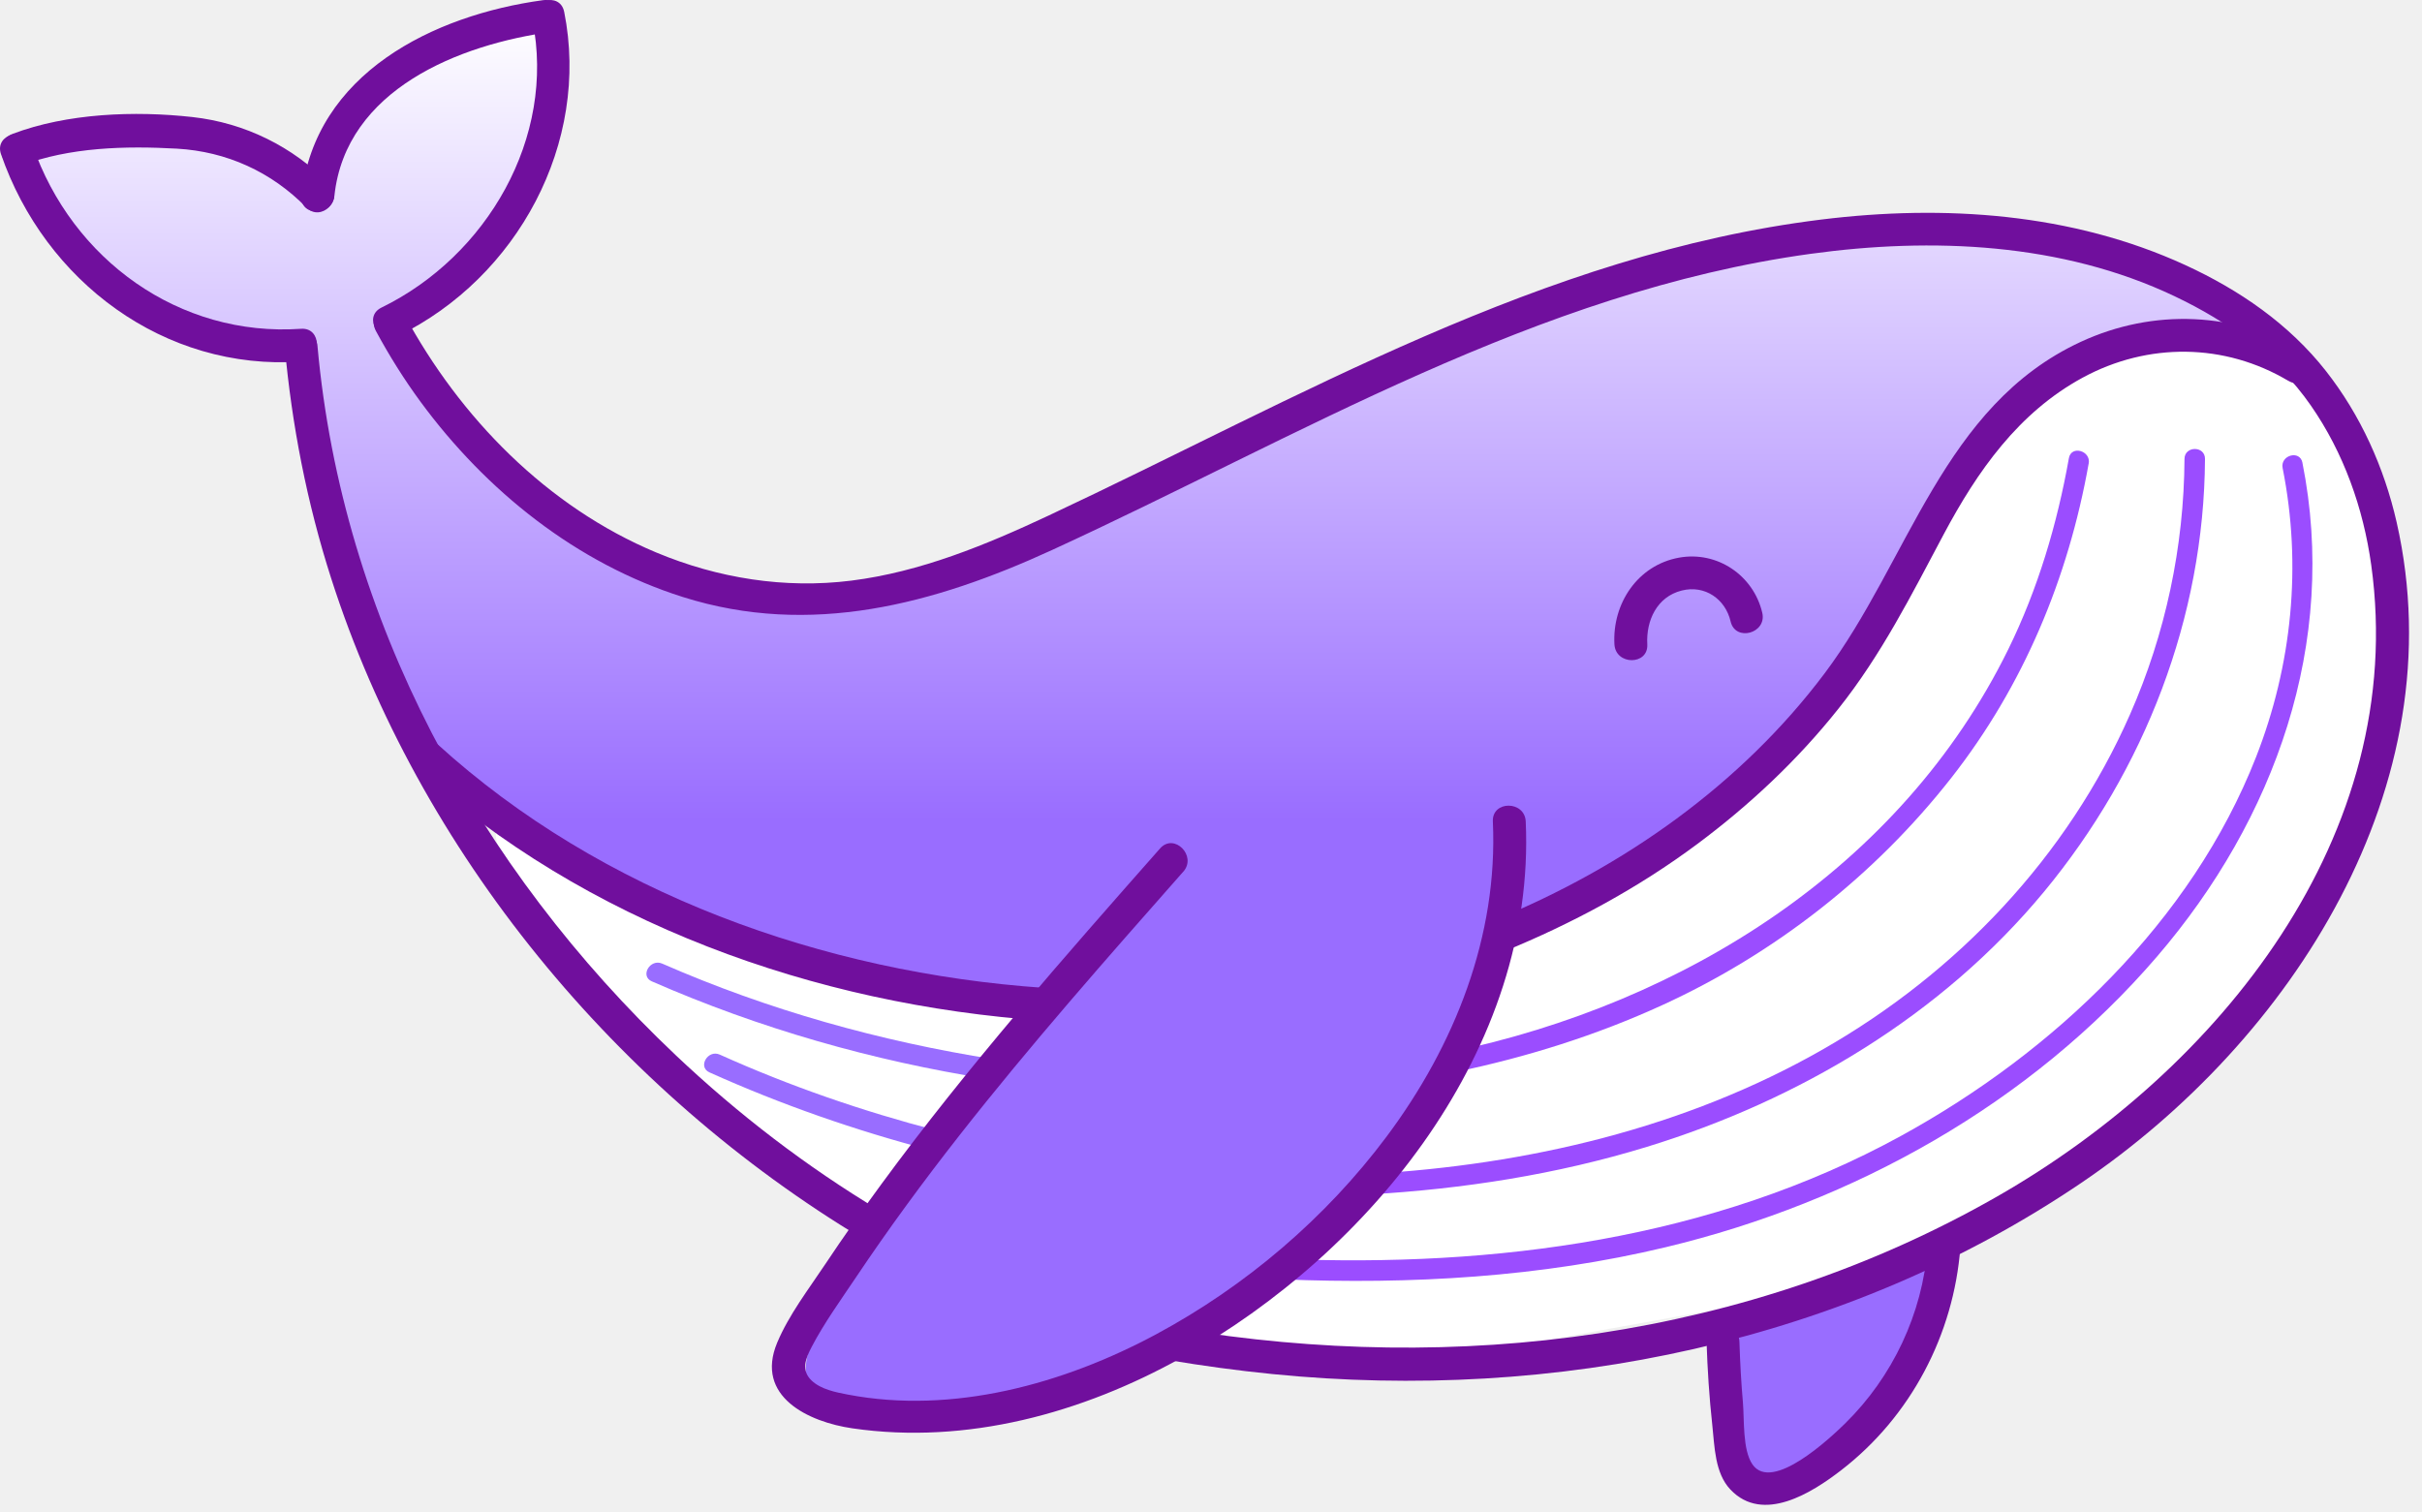
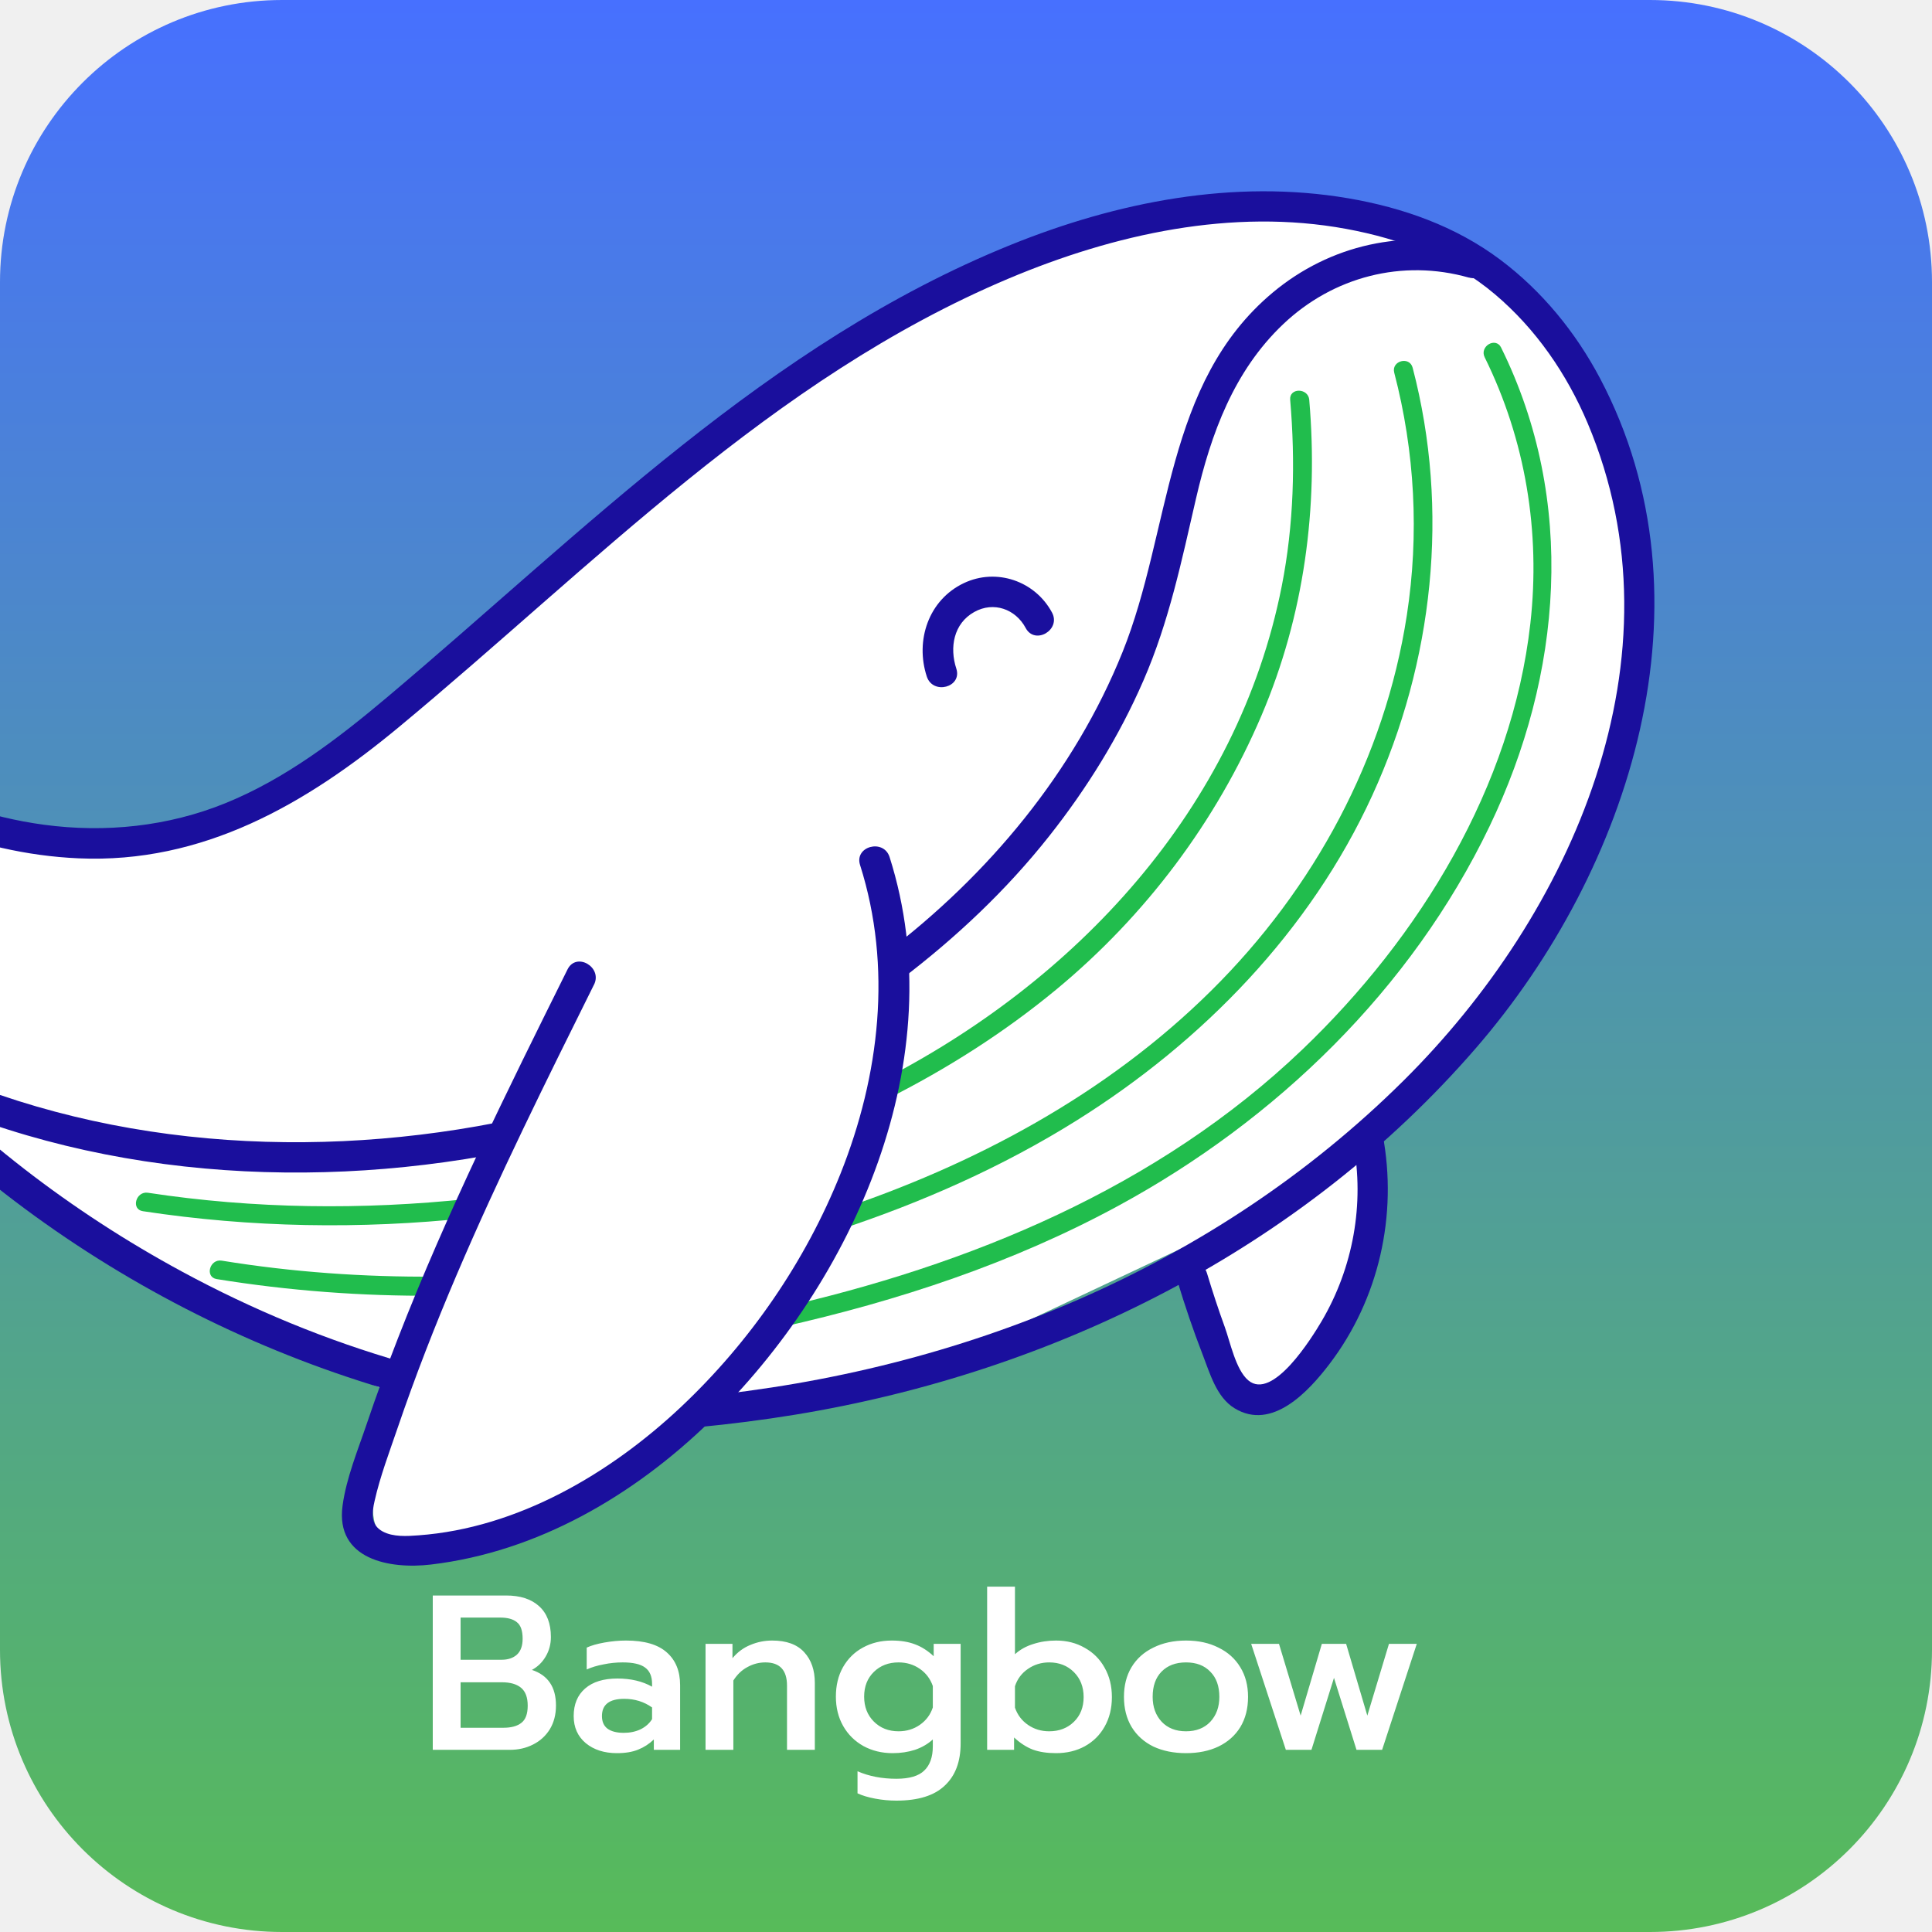
- <svg xmlns="http://www.w3.org/2000/svg" width="181" height="113" viewBox="0 0 181 113" fill="none">
-   <path d="M64.983 93.122C67.537 94.97 70.224 96.729 73.241 97.636C77.015 98.766 81.068 98.496 84.932 99.267C88.843 100.045 92.506 101.877 96.46 102.416C100.191 102.925 103.969 102.253 107.675 101.59L131.03 97.384C135.113 96.648 139.238 95.903 143.063 94.29C147.749 92.317 151.805 89.121 155.691 85.835C166.59 76.617 177.236 65.222 178.751 51.033C179.333 45.564 178.473 39.946 176.273 34.905C174.9 31.755 172.918 28.739 169.991 26.946C165.426 24.151 159.328 24.934 154.749 27.707C150.175 30.48 146.88 34.935 144.116 39.522C141.356 44.105 138.985 48.957 135.665 53.151C129.819 60.532 121.39 65.419 112.746 69.146C102.596 73.524 91.671 76.566 80.623 76.224C67.084 75.804 54.221 70.361 42.136 64.242C40.545 63.438 38.842 62.261 37.151 61.79C36.343 63.776 40.754 68.556 41.91 70.135C44.032 73.036 46.3 75.826 48.709 78.492C53.604 83.918 59.065 88.83 64.978 93.118L64.983 93.122Z" fill="white" />
-   <path d="M137.135 18.516C116.621 21.237 98.106 31.687 79.029 39.714C74.301 41.704 69.444 43.57 64.344 44.1C50.218 45.568 36.559 36.967 29.696 24.532C36.654 19.235 42.122 12.242 40.975 1.207C34.792 0.929 29.529 4.463 26.431 9.825C25.806 10.907 25.275 12.093 24.338 12.919C23.401 13.745 21.878 14.1 20.911 13.304C15.827 9.136 8.086 8.58 2.459 11.977C3.264 16.376 6.358 20.125 10.14 22.512C13.923 24.9 18.343 26.073 22.759 26.796C21.57 42.461 29.542 58.149 43.834 64.678C54.532 69.565 66.928 74.73 78.631 75.89C71.267 83.126 63.642 90.777 60.535 100.623C60.231 101.577 59.996 102.685 60.535 103.528C61.091 104.397 62.242 104.624 63.265 104.739C83.591 107.02 104.601 93.584 111.054 74.174C111.743 72.103 112.509 69.715 114.529 68.885C123.442 65.213 131.32 59.064 137.045 51.311C141.312 45.534 144.392 38.91 149.061 33.454C153.006 28.841 158.834 24.553 165.189 24.981C166.212 25.05 167.226 25.426 168.24 25.426C168.638 25.426 168.916 25.174 168.809 24.746C168.638 24.066 167.88 23.629 167.324 23.304C164.23 21.52 160.803 19.748 157.32 18.892C153.533 17.959 149.592 17.733 145.706 17.822C142.839 17.891 139.976 18.139 137.135 18.516Z" fill="url(#paint0_linear_437_8769)" />
-   <path d="M139.429 107.303C138.74 108.091 138.013 108.857 137.14 109.439C136.053 110.158 134.795 110.556 133.55 110.941C132.698 111.206 131.757 111.467 130.939 111.103C129.835 110.611 129.489 109.233 129.33 108.035C128.958 105.172 128.898 102.271 129.155 99.396C129.176 99.16 129.206 98.912 129.356 98.732C129.506 98.553 129.75 98.48 129.981 98.416C134.054 97.299 138.205 96.379 142.129 94.783C143.896 94.064 145.09 93.991 144.94 96.315C144.821 98.193 144.08 100.106 143.242 101.771C142.232 103.777 140.905 105.617 139.425 107.303H139.429Z" fill="#996DFF" />
-   <path d="M87.918 99.291C108.882 102.782 130.624 100.074 149.221 89.449C165.789 79.983 180.009 62.456 177.206 42.233C176.615 37.984 175.148 33.842 172.692 30.308C170.137 26.627 166.521 24.051 162.512 22.143C154.095 18.138 144.385 17.723 135.284 18.976C114.817 21.801 97.071 32.64 78.62 41.112C69.814 45.156 60.575 47.642 51.033 44.625C43.074 42.109 36.321 36.692 31.417 30.017C30.185 28.339 29.085 26.576 28.097 24.749C27.348 23.358 29.466 22.117 30.215 23.512C34.374 31.223 40.887 37.89 49.051 41.3C53.651 43.222 58.65 44.022 63.609 43.401C68.778 42.755 73.682 40.731 78.363 38.536C97.063 29.768 115.262 18.985 136.122 16.409C145.284 15.279 154.831 15.917 163.307 19.811C167.347 21.668 171.053 24.21 173.817 27.727C176.414 31.035 178.173 34.942 179.106 39.041C183.569 58.699 171.267 77.763 155.541 88.413C137.894 100.365 116.173 104.802 95.124 102.71C92.493 102.449 89.874 102.089 87.264 101.653C85.71 101.392 86.369 99.03 87.914 99.286L87.918 99.291Z" fill="#700F9D" />
-   <path d="M23.727 25.87C25.567 46.273 35.721 64.895 50.493 78.867C55.165 83.287 60.262 87.198 65.778 90.51C67.13 91.323 65.897 93.446 64.541 92.628C46.141 81.588 31.314 63.727 24.745 43.218C22.939 37.582 21.806 31.762 21.275 25.875C21.134 24.3 23.59 24.313 23.731 25.875L23.727 25.87Z" fill="#700F9D" />
-   <path d="M22.5 27.028C12.273 27.738 3.36 21.029 0.074 11.521C-0.444 10.023 1.926 9.381 2.44 10.87C5.388 19.394 13.394 25.209 22.5 24.576C24.075 24.465 24.071 26.921 22.5 27.032V27.028Z" fill="#700F9D" />
-   <path d="M42.162 0.881C44.122 10.672 38.67 20.754 29.744 25.11C28.332 25.799 27.083 23.685 28.508 22.991C36.39 19.145 41.55 10.283 39.796 1.536C39.488 -0.004 41.854 -0.668 42.162 0.886V0.881Z" fill="#700F9D" />
-   <path d="M0.929 10.011C5.02 8.458 10.069 8.27 14.387 8.749C18.302 9.186 21.875 10.953 24.627 13.768C25.731 14.898 23.998 16.636 22.889 15.506C20.292 12.848 16.929 11.321 13.219 11.111C9.376 10.897 5.208 11 1.58 12.378C0.103 12.938 -0.539 10.568 0.929 10.011Z" fill="#700F9D" />
-   <path d="M41.23 2.38C34.337 3.317 25.843 6.676 24.991 14.635C24.824 16.188 22.368 16.205 22.535 14.635C23.515 5.503 32.39 1.126 40.58 0.013C42.125 -0.197 42.792 2.166 41.23 2.38Z" fill="#700F9D" />
-   <path d="M77.981 76.292C60.894 75.107 43.722 68.992 30.945 57.353C29.777 56.288 31.514 54.554 32.682 55.616C44.955 66.797 61.566 72.698 77.981 73.836C79.547 73.943 79.56 76.399 77.981 76.292Z" fill="#700F9D" />
-   <path d="M171.019 28.472C166.256 25.627 160.505 25.584 155.64 28.228C150.843 30.834 147.771 35.216 145.259 39.932C142.85 44.463 140.599 48.943 137.385 52.978C134.343 56.804 130.77 60.159 126.855 63.077C122.409 66.389 117.522 69.017 112.4 71.118C110.941 71.717 110.303 69.342 111.749 68.751C121.317 64.832 130.115 58.644 136.358 50.33C142.674 41.921 145.182 30.334 155.494 25.554C160.916 23.042 167.112 23.277 172.26 26.35C173.616 27.159 172.38 29.281 171.023 28.468L171.019 28.472Z" fill="#700F9D" />
-   <path d="M129.331 46.447C128.937 44.77 127.401 43.704 125.677 44.141C123.824 44.607 123.007 46.387 123.105 48.163C123.191 49.742 120.739 49.738 120.649 48.163C120.482 45.12 122.377 42.249 125.467 41.684C128.321 41.162 131.038 42.998 131.697 45.801C132.057 47.337 129.69 47.992 129.331 46.451V46.447Z" fill="#700F9D" />
-   <path d="M146.503 93.223C146.007 99.753 142.798 105.88 137.594 109.894C135.433 111.563 131.753 113.912 129.318 111.34C128.142 110.1 128.137 108.114 127.962 106.518C127.735 104.447 127.602 102.371 127.534 100.292C127.483 98.713 129.939 98.713 129.99 100.292C130.042 101.871 130.119 103.317 130.251 104.823C130.362 106.107 130.213 108.375 130.966 109.462C132.434 111.58 136.794 107.472 137.885 106.402C141.441 102.911 143.67 98.191 144.051 93.219C144.171 91.652 146.627 91.639 146.507 93.219L146.503 93.223Z" fill="#700F9D" />
-   <path d="M73.896 80.66C65.218 79.291 56.758 76.877 48.709 73.352C47.806 72.958 48.585 71.636 49.484 72.025C57.404 75.495 65.77 77.832 74.302 79.18C75.274 79.334 74.863 80.81 73.896 80.66Z" fill="#996DFF" />
-   <path d="M156.089 34.651C154.566 43.218 151.216 51.258 145.832 58.131C140.107 65.439 132.653 71.268 124.219 75.132C119.285 77.391 114.099 79.017 108.788 80.125C107.826 80.326 107.415 78.85 108.382 78.645C125.828 74.995 142.041 64.888 150.082 48.533C152.298 44.018 153.732 39.183 154.613 34.241C154.784 33.269 156.265 33.68 156.094 34.647L156.089 34.651Z" fill="#9B4DFF" />
-   <path d="M69.633 85.992C63.938 84.507 58.388 82.569 53.018 80.156C52.119 79.749 52.898 78.427 53.792 78.829C59.038 81.191 64.477 83.065 70.04 84.512C70.994 84.76 70.588 86.24 69.633 85.992Z" fill="#996DFF" />
-   <path d="M164.783 34.302C164.715 46.134 160.277 57.559 152.759 66.648C145.104 75.899 134.47 82.228 123.071 85.724C116.335 87.791 109.343 88.873 102.321 89.28C101.337 89.335 101.337 87.803 102.321 87.748C114.119 87.072 125.916 84.333 136.242 78.428C146.289 72.685 154.501 64.029 159.182 53.395C161.831 47.379 163.213 40.87 163.251 34.302C163.256 33.313 164.792 33.313 164.783 34.302Z" fill="#9B4DFF" />
-   <path d="M172.061 34.572C174.752 48.038 170.003 61.243 161.209 71.487C151.752 82.506 138.543 89.849 124.512 93.217C115.123 95.472 105.427 96.019 95.808 95.626C94.823 95.587 94.819 94.051 95.808 94.094C111.7 94.744 127.948 92.647 142.069 84.902C153.477 78.642 163.768 68.894 168.591 56.605C171.295 49.707 172.035 42.261 170.585 34.987C170.392 34.024 171.868 33.609 172.065 34.58L172.061 34.572Z" fill="#9B4DFF" />
-   <path d="M88.427 65.155C82.727 71.617 77.019 78.082 71.7 84.865C68.995 88.314 66.398 91.848 63.959 95.49C62.834 97.167 61.601 98.874 60.664 100.663C60.202 101.545 59.847 102.426 60.655 103.192C61.349 103.851 62.457 104.069 63.36 104.24C71.203 105.738 79.509 103.44 86.407 99.73C93.095 96.132 99.082 91.035 103.63 84.946C108.71 78.142 111.957 69.982 111.564 61.402C111.491 59.823 113.947 59.828 114.02 61.402C114.794 78.343 102.496 93.573 88.324 101.476C80.878 105.627 72.252 108.002 63.715 106.765C60.424 106.29 56.398 104.39 58.079 100.363C58.948 98.284 60.437 96.35 61.682 94.48C63.03 92.456 64.43 90.47 65.867 88.51C72.303 79.738 79.501 71.57 86.694 63.418C87.742 62.233 89.471 63.974 88.431 65.155H88.427Z" fill="#700F9D" />
+ <svg xmlns="http://www.w3.org/2000/svg" width="350" height="350" viewBox="0 0 350 350" fill="none">
+   <g clip-path="url(#clip0_74_813)">
+     <rect width="350" height="350" rx="51.1" transform="matrix(-1 0 0 1 350 0)" fill="url(#paint0_linear_74_813)" />
+     <g clip-path="url(#clip1_74_813)">
+       <path d="M72.882 252.976C79.525 255.511 86.404 257.773 93.504 257.989C102.384 258.247 111.053 255.294 119.918 254.717C128.891 254.131 137.938 255.982 146.864 254.849C155.288 253.78 163.126 250.112 170.81 246.505L219.224 223.713C227.686 219.727 236.236 215.698 243.626 209.952C252.68 202.921 259.65 193.592 266.195 184.166C284.554 157.73 301.092 126.698 296.11 94.909C294.186 82.658 289.034 70.923 281.301 61.227C276.472 55.169 270.396 49.755 262.975 47.558C251.399 44.137 238.575 49.401 230.221 58.112C221.876 66.822 217.3 78.447 213.956 90.051C210.619 101.643 208.288 113.596 203.503 124.667C195.08 144.156 179.571 159.719 162.92 172.881C143.367 188.339 121.349 201.341 97.085 207.043C67.352 214.032 36.159 209.683 6.268 203.408C2.332 202.585 -2.064 201.016 -6.021 200.977C-6.623 205.773 5.775 213.609 9.213 216.374C15.529 221.454 22.097 226.207 28.9 230.608C42.728 239.569 57.488 247.082 72.87 252.969L72.882 252.976Z" fill="white" />
+       <path d="M243.308 240.414C242.267 242.531 241.129 244.624 239.568 246.401C237.62 248.601 235.112 250.202 232.625 251.768C230.925 252.842 229.027 253.96 227.035 253.645C224.343 253.218 222.784 250.419 221.74 247.902C219.258 241.884 217.434 235.6 216.316 229.187C216.225 228.662 216.145 228.104 216.366 227.625C216.588 227.146 217.077 226.845 217.542 226.571C225.763 221.761 234.267 217.335 241.882 211.568C245.311 208.971 247.869 208.116 248.899 213.264C249.734 217.425 249.238 222.023 248.383 226.138C247.355 231.099 245.539 235.881 243.299 240.417L243.308 240.414Z" fill="white" />
+       <path d="M186.495 48.372C143.404 66.271 109.174 99.837 72.311 128.454C63.173 135.547 53.684 142.445 42.884 146.578C12.975 158.018 -21.794 147.256 -44 124.178C-31.938 108.579 -24.107 90.159 -33.045 66.791C-46.675 69.794 -56.076 80.564 -59.695 94.05C-60.424 96.773 -60.888 99.664 -62.447 102.01C-64.006 104.356 -67.116 106.018 -69.687 104.849C-83.192 98.738 -100.376 102.044 -110.649 112.728C-106.33 121.84 -97.404 128.198 -87.772 131.191C-78.139 134.184 -67.827 134.158 -57.787 133.156C-51.235 167.971 -24.717 197.486 10.223 203.367C36.374 207.767 66.389 211.782 92.556 207.478C80.739 227.536 68.596 248.65 67.576 271.908C67.471 274.164 67.605 276.715 69.272 278.237C70.99 279.804 73.629 279.626 75.924 279.281C121.526 272.386 159.445 230.86 162.172 184.818C162.464 179.905 162.739 174.258 166.653 171.271C183.924 158.073 197.494 140.082 205.439 119.853C211.36 104.781 214.204 88.556 221.188 73.948C227.089 61.599 237.281 48.859 251.371 46.082C253.638 45.634 256.067 45.863 258.276 45.271C259.142 45.039 259.601 44.326 259.118 43.457C258.348 42.075 256.444 41.566 255.043 41.183C247.263 39.102 238.764 37.243 230.678 37.412C221.885 37.591 213.169 39.397 204.759 41.86C198.554 43.682 192.464 45.894 186.495 48.372Z" fill="white" />
+       <path d="M126.439 253.029C174.135 248.4 219.909 229.812 254.213 195.817C284.777 165.532 305.518 119.059 287.611 76.648C283.845 67.738 278.231 59.573 270.819 53.308C263.107 46.783 253.728 43.283 243.882 41.466C223.212 37.655 201.822 42.417 182.73 50.46C139.801 68.555 107.476 102.519 72.233 131.741C55.413 145.688 36.742 156.495 14.197 155.493C-4.606 154.658 -22.475 146.799 -37.051 135.122C-40.715 132.188 -44.139 128.99 -47.358 125.587C-49.801 122.995 -45.911 119.056 -43.466 121.657C-29.907 136.025 -11.831 146.744 7.942 149.408C19.082 150.908 30.435 149.734 40.875 145.488C51.756 141.064 61.255 133.794 70.171 126.28C105.782 96.27 139.127 62.163 183.059 44.378C202.353 36.571 223.519 32.388 244.254 35.922C254.136 37.61 263.69 40.983 271.764 47.031C279.352 52.719 285.462 60.202 289.886 68.586C311.08 108.798 295.41 157.498 267.375 189.873C235.914 226.203 191.195 248.544 144.129 256.271C138.245 257.238 132.331 257.983 126.391 258.556C122.856 258.894 122.912 253.365 126.427 253.023L126.439 253.029Z" fill="#1A0F9D" />
+       <path d="M-56.21 130.576C-40.295 173.94 -7.311 208.575 33.016 230.384C45.773 237.284 59.156 242.829 73.102 246.823C76.522 247.805 75.076 253.147 71.645 252.158C25.125 238.851 -17.592 208.602 -43.868 167.765C-51.09 156.544 -56.956 144.531 -61.548 132.016C-62.774 128.669 -57.417 127.263 -56.198 130.583L-56.21 130.576Z" fill="#1A0F9D" />
+       <path d="M91.374 208.734C53.468 216.124 12.498 212.827 -22.124 194.934C-25.291 193.295 -22.518 188.506 -19.354 190.136C13.901 207.327 53.525 210.485 89.941 203.384C93.414 202.703 94.876 208.045 91.374 208.734Z" fill="#1A0F9D" />
+       <path d="M266.094 50.289C254.06 46.871 241.509 50.134 232.455 58.733C223.528 67.209 219.394 78.546 216.675 90.282C214.072 101.558 211.785 112.63 207.14 123.294C202.746 133.401 196.922 142.794 190.097 151.435C182.347 161.243 173.237 169.818 163.307 177.383C160.478 179.539 157.704 174.739 160.509 172.609C179.061 158.488 194.612 139.876 203.358 118.124C212.207 96.124 210.906 69.422 230.578 52.993C240.92 44.358 254.553 41.255 267.558 44.942C270.984 45.912 269.529 51.257 266.101 50.278L266.094 50.289Z" fill="#1A0F9D" />
+       <path d="M185.806 113.756C183.969 110.332 180.001 108.908 176.5 110.865C172.737 112.962 171.996 117.317 173.246 121.127C174.354 124.516 169.011 125.938 167.897 122.56C165.758 116.031 168.211 108.671 174.61 105.638C180.522 102.835 187.511 105.248 190.582 110.968C192.262 114.104 187.49 116.911 185.808 113.765L185.806 113.756Z" fill="#1A0F9D" />
+       <path d="M250.497 205.624C253.227 220.136 249.813 235.355 240.823 247.134C237.09 252.03 230.446 259.295 223.642 255.114C220.355 253.098 219.187 248.776 217.873 245.402C216.17 241.024 214.67 236.581 213.307 232.091C212.274 228.682 217.624 227.249 218.657 230.658C219.644 233.93 220.702 237.172 221.87 240.375C222.862 243.106 223.859 248.134 226.134 250.061C230.567 253.818 237.666 242.326 239.419 239.359C245.126 229.679 247.227 218.098 245.155 207.046C244.502 203.565 249.844 202.103 250.504 205.612L250.497 205.624Z" fill="#1A0F9D" />
+       <path d="M85.005 220.639C65.305 222.721 45.471 222.401 25.882 219.419C23.686 219.089 24.61 215.754 26.795 216.078C46.072 219.014 65.656 219.221 85.026 217.177C87.232 216.945 87.199 220.401 85.005 220.639Z" fill="#21BD4D" />
+       <path d="M237.183 72.46C238.864 92.008 236.259 111.475 228.545 129.585C220.34 148.845 207.506 165.889 191.392 179.227C181.964 187.027 171.617 193.596 160.698 199.109C158.718 200.109 156.962 197.133 158.948 196.121C194.816 177.99 224.231 146.514 232.199 106.2C234.392 95.074 234.692 83.706 233.727 72.427C233.533 70.211 236.998 70.242 237.189 72.448L237.183 72.46Z" fill="#21BD4D" />
+       <path d="M78.852 234.734C65.581 234.824 52.362 233.841 39.257 231.719C37.062 231.358 37.987 228.023 40.169 228.378C52.974 230.461 65.914 231.369 78.874 231.272C81.097 231.256 81.076 234.718 78.852 234.734Z" fill="#21BD4D" />
+       <path d="M255.916 66.621C262.672 92.43 259.675 119.904 248.604 144.088C237.329 168.705 217.863 188.696 195.074 202.963C181.611 211.395 167.014 217.834 151.957 222.817C149.846 223.513 148.952 220.176 151.063 219.481C176.364 211.123 200.461 198.273 219.504 179.385C238.036 161.014 250.869 137.368 254.859 111.475C257.117 96.826 256.329 81.843 252.579 67.515C252.012 65.359 255.358 64.463 255.916 66.621Z" fill="#21BD4D" />
+       <path d="M271.936 62.958C285.657 90.718 283.019 122.251 269.845 149.695C255.678 179.213 231.192 202.916 202.597 218.439C183.465 228.83 162.666 235.681 141.485 240.438C139.319 240.928 138.413 237.585 140.591 237.101C175.585 229.243 209.749 215.194 235.985 190.084C257.179 169.791 273.905 142.554 277.236 112.972C279.101 96.37 276.368 79.721 268.963 64.724C267.982 62.739 270.955 60.974 271.95 62.974L271.936 62.958Z" fill="#21BD4D" />
+       <path d="M107.606 178.382C98.962 195.781 90.303 213.195 82.676 231.072C78.799 240.162 75.204 249.376 72.017 258.731C70.545 263.041 68.857 267.479 67.86 271.922C67.368 274.111 67.109 276.239 69.317 277.435C71.212 278.466 73.753 278.294 75.819 278.14C93.777 276.824 110.526 266.972 123.385 254.866C135.852 243.125 145.916 228.531 152.27 212.614C159.362 194.831 161.673 175.162 155.809 156.705C154.729 153.309 160.081 151.885 161.159 155.272C172.732 191.718 154.834 232.065 128.579 257.55C114.785 270.936 97.381 281.143 78.066 283.431C70.622 284.317 60.743 282.529 62.056 272.778C62.734 267.741 64.849 262.659 66.469 257.86C68.224 252.665 70.113 247.524 72.101 242.416C80.999 219.554 91.907 197.562 102.817 175.609C104.409 172.416 109.19 175.2 107.615 178.379L107.606 178.382Z" fill="#1A0F9D" />
+     </g>
+     <path d="M78.4 289.04H91.68C94.24 289.04 96.227 289.68 97.64 290.96C99.08 292.24 99.8 294.107 99.8 296.56C99.8 297.867 99.48 299.053 98.84 300.12C98.227 301.16 97.4 301.96 96.36 302.52C99.267 303.48 100.72 305.627 100.72 308.96C100.72 310.613 100.347 312.053 99.6 313.28C98.853 314.48 97.84 315.4 96.56 316.04C95.307 316.68 93.907 317 92.36 317H78.4V289.04ZM90.88 300.68C92.027 300.68 92.947 300.373 93.64 299.76C94.333 299.12 94.68 298.16 94.68 296.88C94.68 295.413 94.333 294.413 93.64 293.88C92.973 293.32 91.973 293.04 90.64 293.04H83.44V300.68H90.88ZM91.2 313C92.613 313 93.693 312.707 94.44 312.12C95.213 311.533 95.6 310.493 95.6 309C95.6 307.507 95.2 306.427 94.4 305.76C93.6 305.093 92.44 304.76 90.92 304.76H83.44V313H91.2ZM111.768 317.6C109.475 317.6 107.595 317 106.128 315.8C104.661 314.573 103.928 312.933 103.928 310.88C103.928 308.747 104.621 307.08 106.008 305.88C107.395 304.68 109.341 304.08 111.848 304.08C114.275 304.08 116.368 304.573 118.128 305.56V305.04C118.128 303.68 117.701 302.693 116.848 302.08C116.021 301.467 114.675 301.16 112.808 301.16C111.635 301.16 110.475 301.28 109.328 301.52C108.181 301.733 107.168 302.04 106.288 302.44V298.48C107.088 298.107 108.155 297.8 109.488 297.56C110.848 297.32 112.155 297.2 113.408 297.2C116.741 297.2 119.208 297.92 120.808 299.36C122.408 300.773 123.208 302.747 123.208 305.28V317H118.448V315.12C117.621 315.92 116.675 316.533 115.608 316.96C114.568 317.387 113.288 317.6 111.768 317.6ZM113.008 313.92C114.128 313.92 115.141 313.707 116.048 313.28C116.955 312.827 117.648 312.213 118.128 311.44V309.32C116.661 308.28 114.981 307.76 113.088 307.76C110.395 307.76 109.048 308.8 109.048 310.88C109.048 311.893 109.381 312.653 110.048 313.16C110.741 313.667 111.728 313.92 113.008 313.92ZM127.814 297.8H132.694V300.4C133.601 299.307 134.681 298.507 135.934 298C137.187 297.467 138.507 297.2 139.894 297.2C142.481 297.2 144.414 297.907 145.694 299.32C146.974 300.707 147.614 302.56 147.614 304.88V317H142.574V305.36C142.574 302.56 141.267 301.16 138.654 301.16C137.507 301.16 136.427 301.44 135.414 302C134.401 302.533 133.547 303.347 132.854 304.44V317H127.814V297.8ZM162.388 326.2C161.108 326.2 159.828 326.08 158.548 325.84C157.268 325.6 156.201 325.28 155.348 324.88V320.88C157.428 321.787 159.775 322.24 162.388 322.24C164.735 322.24 166.415 321.747 167.428 320.76C168.468 319.773 168.988 318.307 168.988 316.36V315.12C168.081 315.947 167.001 316.573 165.748 317C164.495 317.4 163.148 317.6 161.708 317.6C159.761 317.6 158.001 317.173 156.428 316.32C154.855 315.44 153.628 314.227 152.748 312.68C151.868 311.133 151.428 309.36 151.428 307.36C151.428 305.333 151.855 303.56 152.708 302.04C153.588 300.493 154.788 299.307 156.308 298.48C157.855 297.627 159.601 297.2 161.548 297.2C163.175 297.2 164.575 297.427 165.748 297.88C166.921 298.307 168.055 299.027 169.148 300.04V297.8H174.028V315.84C174.028 319.147 173.068 321.693 171.148 323.48C169.255 325.293 166.335 326.2 162.388 326.2ZM162.788 313.64C164.228 313.64 165.508 313.253 166.628 312.48C167.775 311.68 168.561 310.627 168.988 309.32V305.44C168.535 304.133 167.748 303.093 166.628 302.32C165.508 301.547 164.228 301.16 162.788 301.16C160.975 301.16 159.481 301.733 158.308 302.88C157.135 304.027 156.548 305.52 156.548 307.36C156.548 309.2 157.135 310.707 158.308 311.88C159.481 313.053 160.975 313.64 162.788 313.64ZM191.31 317.6C189.683 317.6 188.283 317.387 187.11 316.96C185.936 316.507 184.803 315.773 183.71 314.76V317H178.83V287.44H183.87V299.68C184.776 298.853 185.87 298.24 187.15 297.84C188.456 297.413 189.843 297.2 191.31 297.2C193.256 297.2 194.99 297.64 196.51 298.52C198.056 299.373 199.256 300.573 200.11 302.12C200.99 303.667 201.43 305.44 201.43 307.44C201.43 309.467 200.99 311.253 200.11 312.8C199.256 314.32 198.056 315.507 196.51 316.36C194.99 317.187 193.256 317.6 191.31 317.6ZM190.07 313.64C191.883 313.64 193.376 313.067 194.55 311.92C195.723 310.773 196.31 309.28 196.31 307.44C196.31 305.6 195.723 304.093 194.55 302.92C193.376 301.747 191.883 301.16 190.07 301.16C188.63 301.16 187.336 301.56 186.19 302.36C185.07 303.133 184.296 304.173 183.87 305.48V309.36C184.323 310.667 185.11 311.707 186.23 312.48C187.35 313.253 188.63 313.64 190.07 313.64ZM214.856 317.6C212.616 317.6 210.642 317.2 208.936 316.4C207.256 315.573 205.949 314.4 205.016 312.88C204.082 311.333 203.616 309.507 203.616 307.4C203.616 305.347 204.069 303.56 204.976 302.04C205.909 300.493 207.229 299.307 208.936 298.48C210.642 297.627 212.616 297.2 214.856 297.2C217.096 297.2 219.056 297.627 220.736 298.48C222.442 299.307 223.762 300.493 224.696 302.04C225.629 303.56 226.096 305.347 226.096 307.4C226.096 309.507 225.629 311.333 224.696 312.88C223.762 314.4 222.442 315.573 220.736 316.4C219.056 317.2 217.096 317.6 214.856 317.6ZM214.856 313.64C216.696 313.64 218.162 313.067 219.256 311.92C220.349 310.747 220.896 309.24 220.896 307.4C220.896 305.453 220.349 303.933 219.256 302.84C218.189 301.72 216.722 301.16 214.856 301.16C212.989 301.16 211.509 301.72 210.416 302.84C209.349 303.933 208.816 305.453 208.816 307.4C208.816 309.24 209.362 310.747 210.456 311.92C211.549 313.067 213.016 313.64 214.856 313.64ZM226.663 297.8H231.703L235.622 310.8L239.463 297.8H243.863L247.703 310.8L251.623 297.8H256.663L250.383 317H245.743L241.663 303.96L237.583 317H232.943L226.663 297.8Z" fill="white" />
+   </g>
  <defs>
-     <linearGradient id="paint0_linear_437_8769" x1="85.645" y1="1.19" x2="85.645" y2="104.992" gradientUnits="userSpaceOnUse">
-       <stop stop-color="white" />
-       <stop offset="0.58" stop-color="#996DFF" />
+     <linearGradient id="paint0_linear_74_813" x1="175" y1="0" x2="175" y2="350" gradientUnits="userSpaceOnUse">
+       <stop stop-color="#4770FF" />
+       <stop offset="1" stop-color="#57BB59" />
    </linearGradient>
+     <clipPath id="clip0_74_813">
+       <rect width="350" height="350" fill="white" transform="matrix(-1 0 0 1 350 0)" />
+     </clipPath>
+     <clipPath id="clip1_74_813">
+       <rect width="405.954" height="253.638" fill="white" transform="matrix(-0.965926 0.258819 0.258819 0.965926 269.121 -17)" />
+     </clipPath>
  </defs>
</svg>
